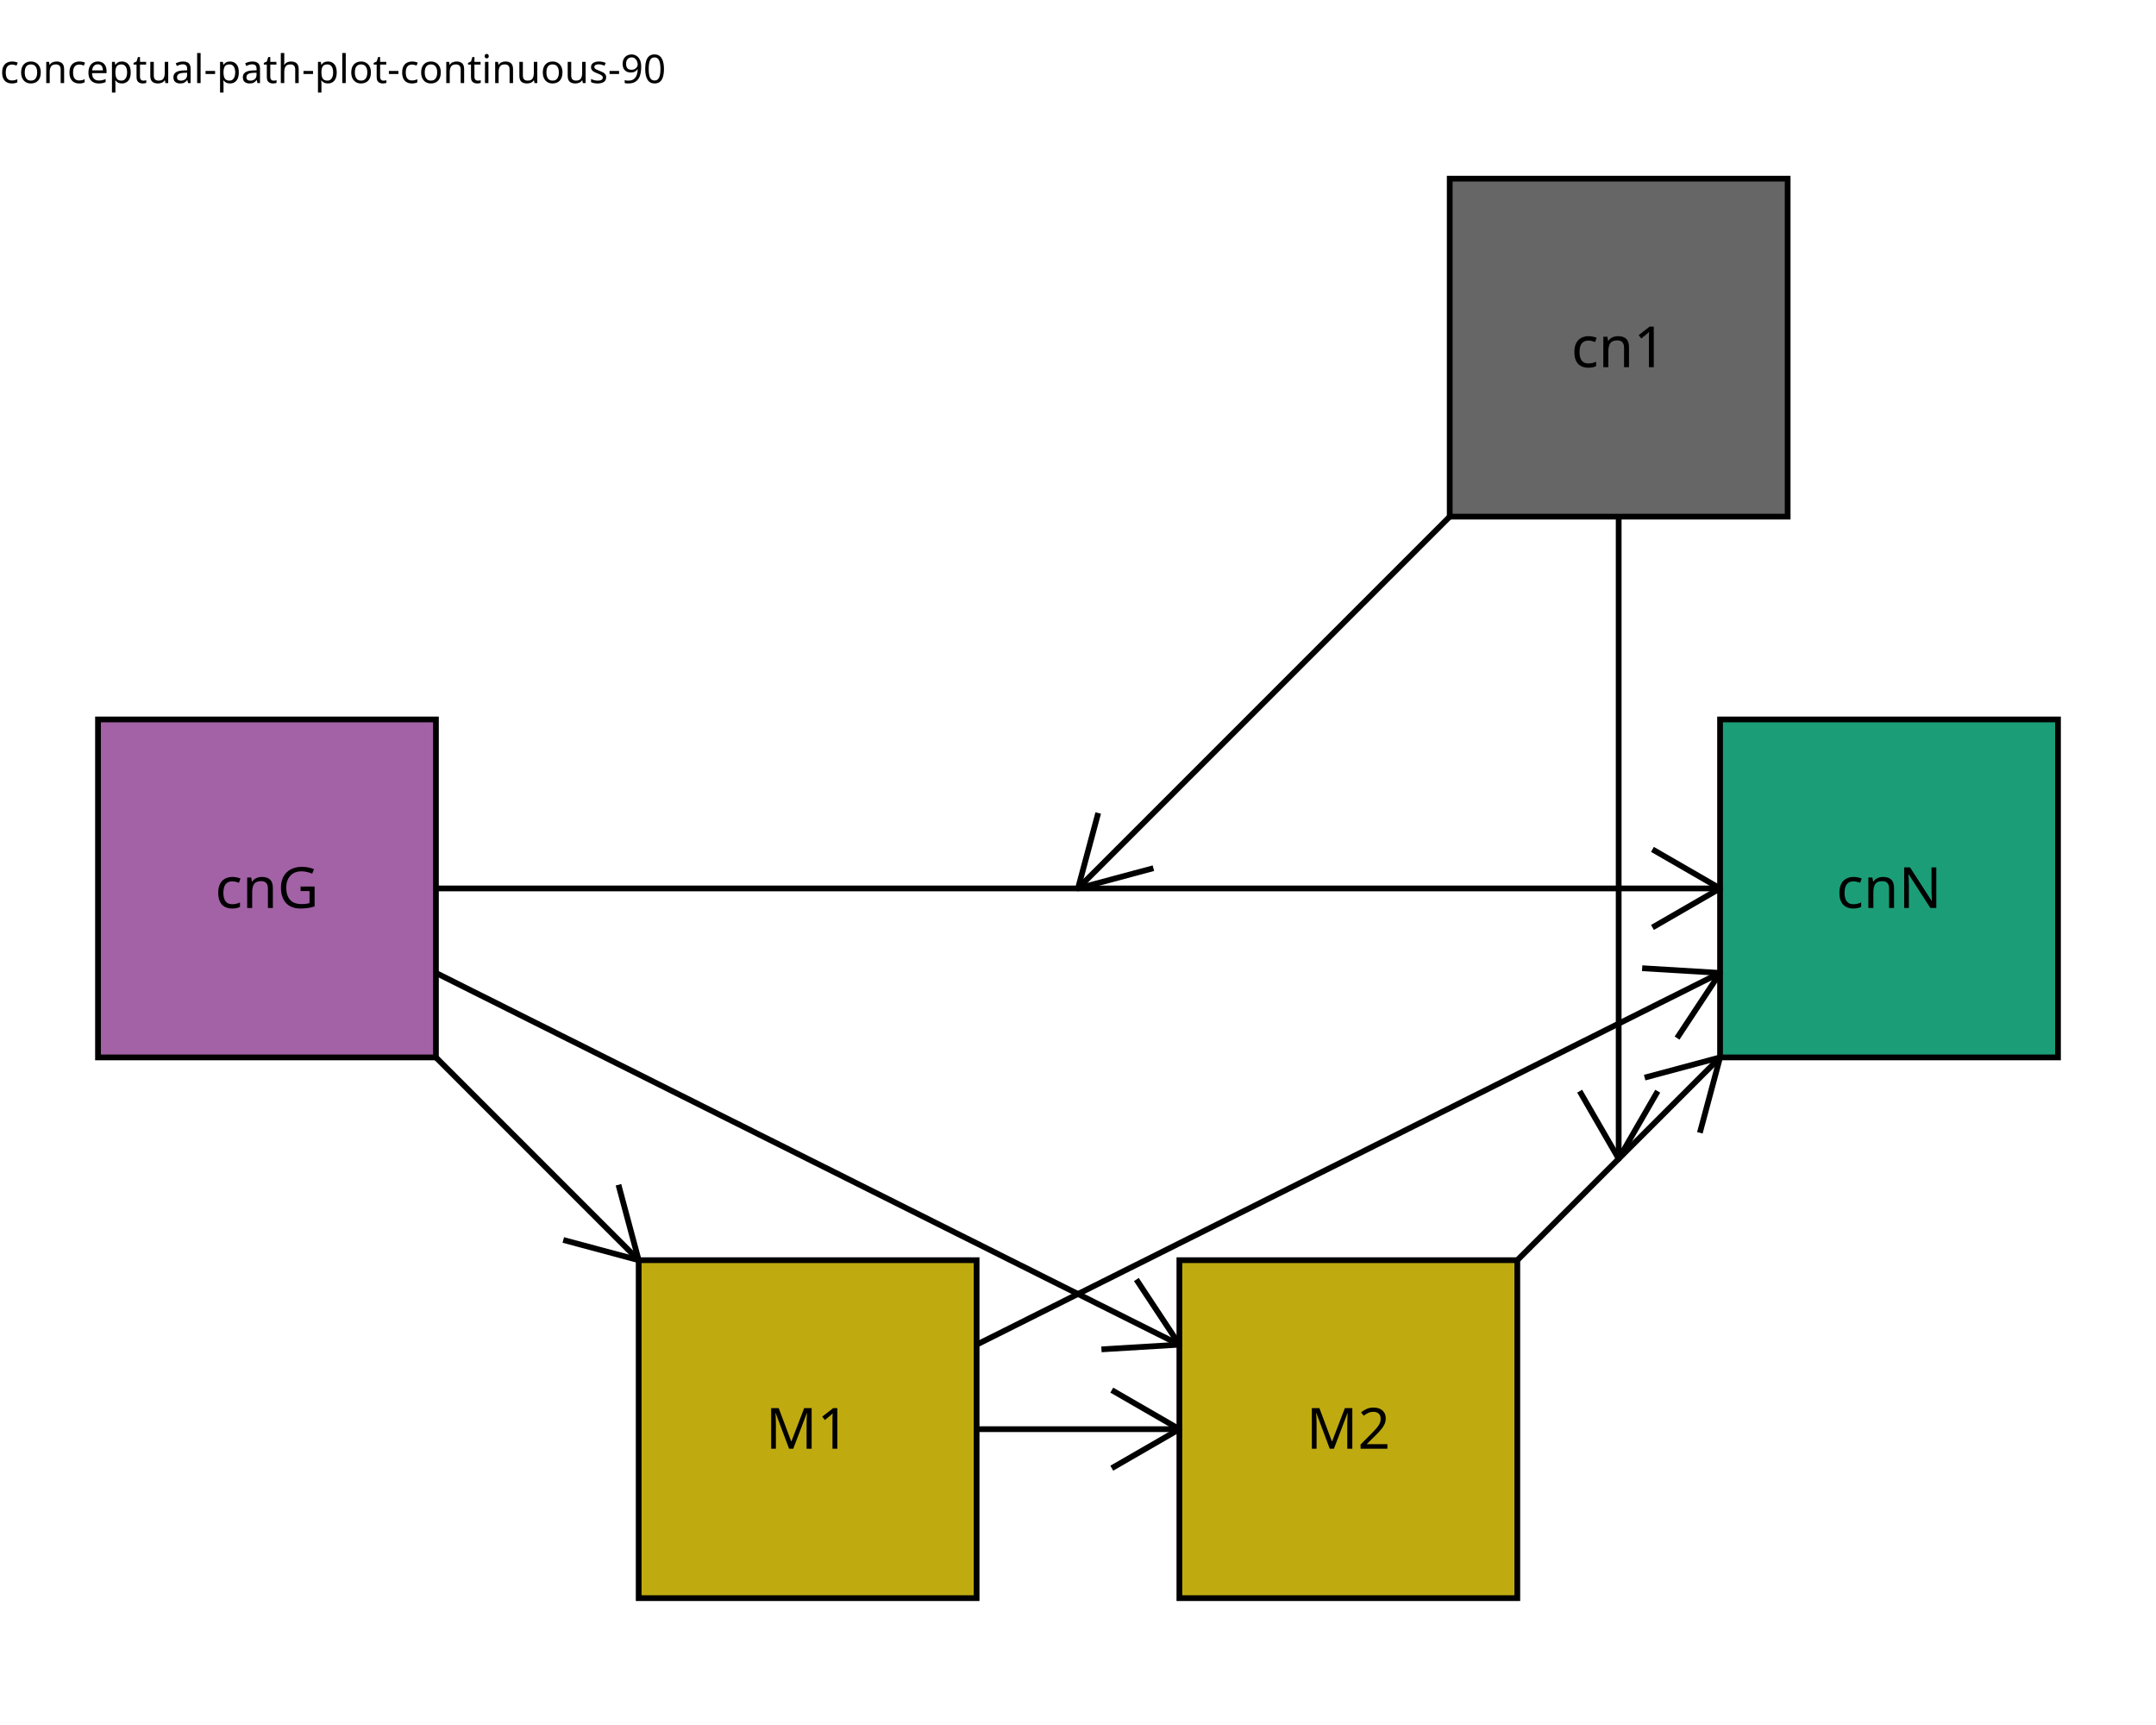
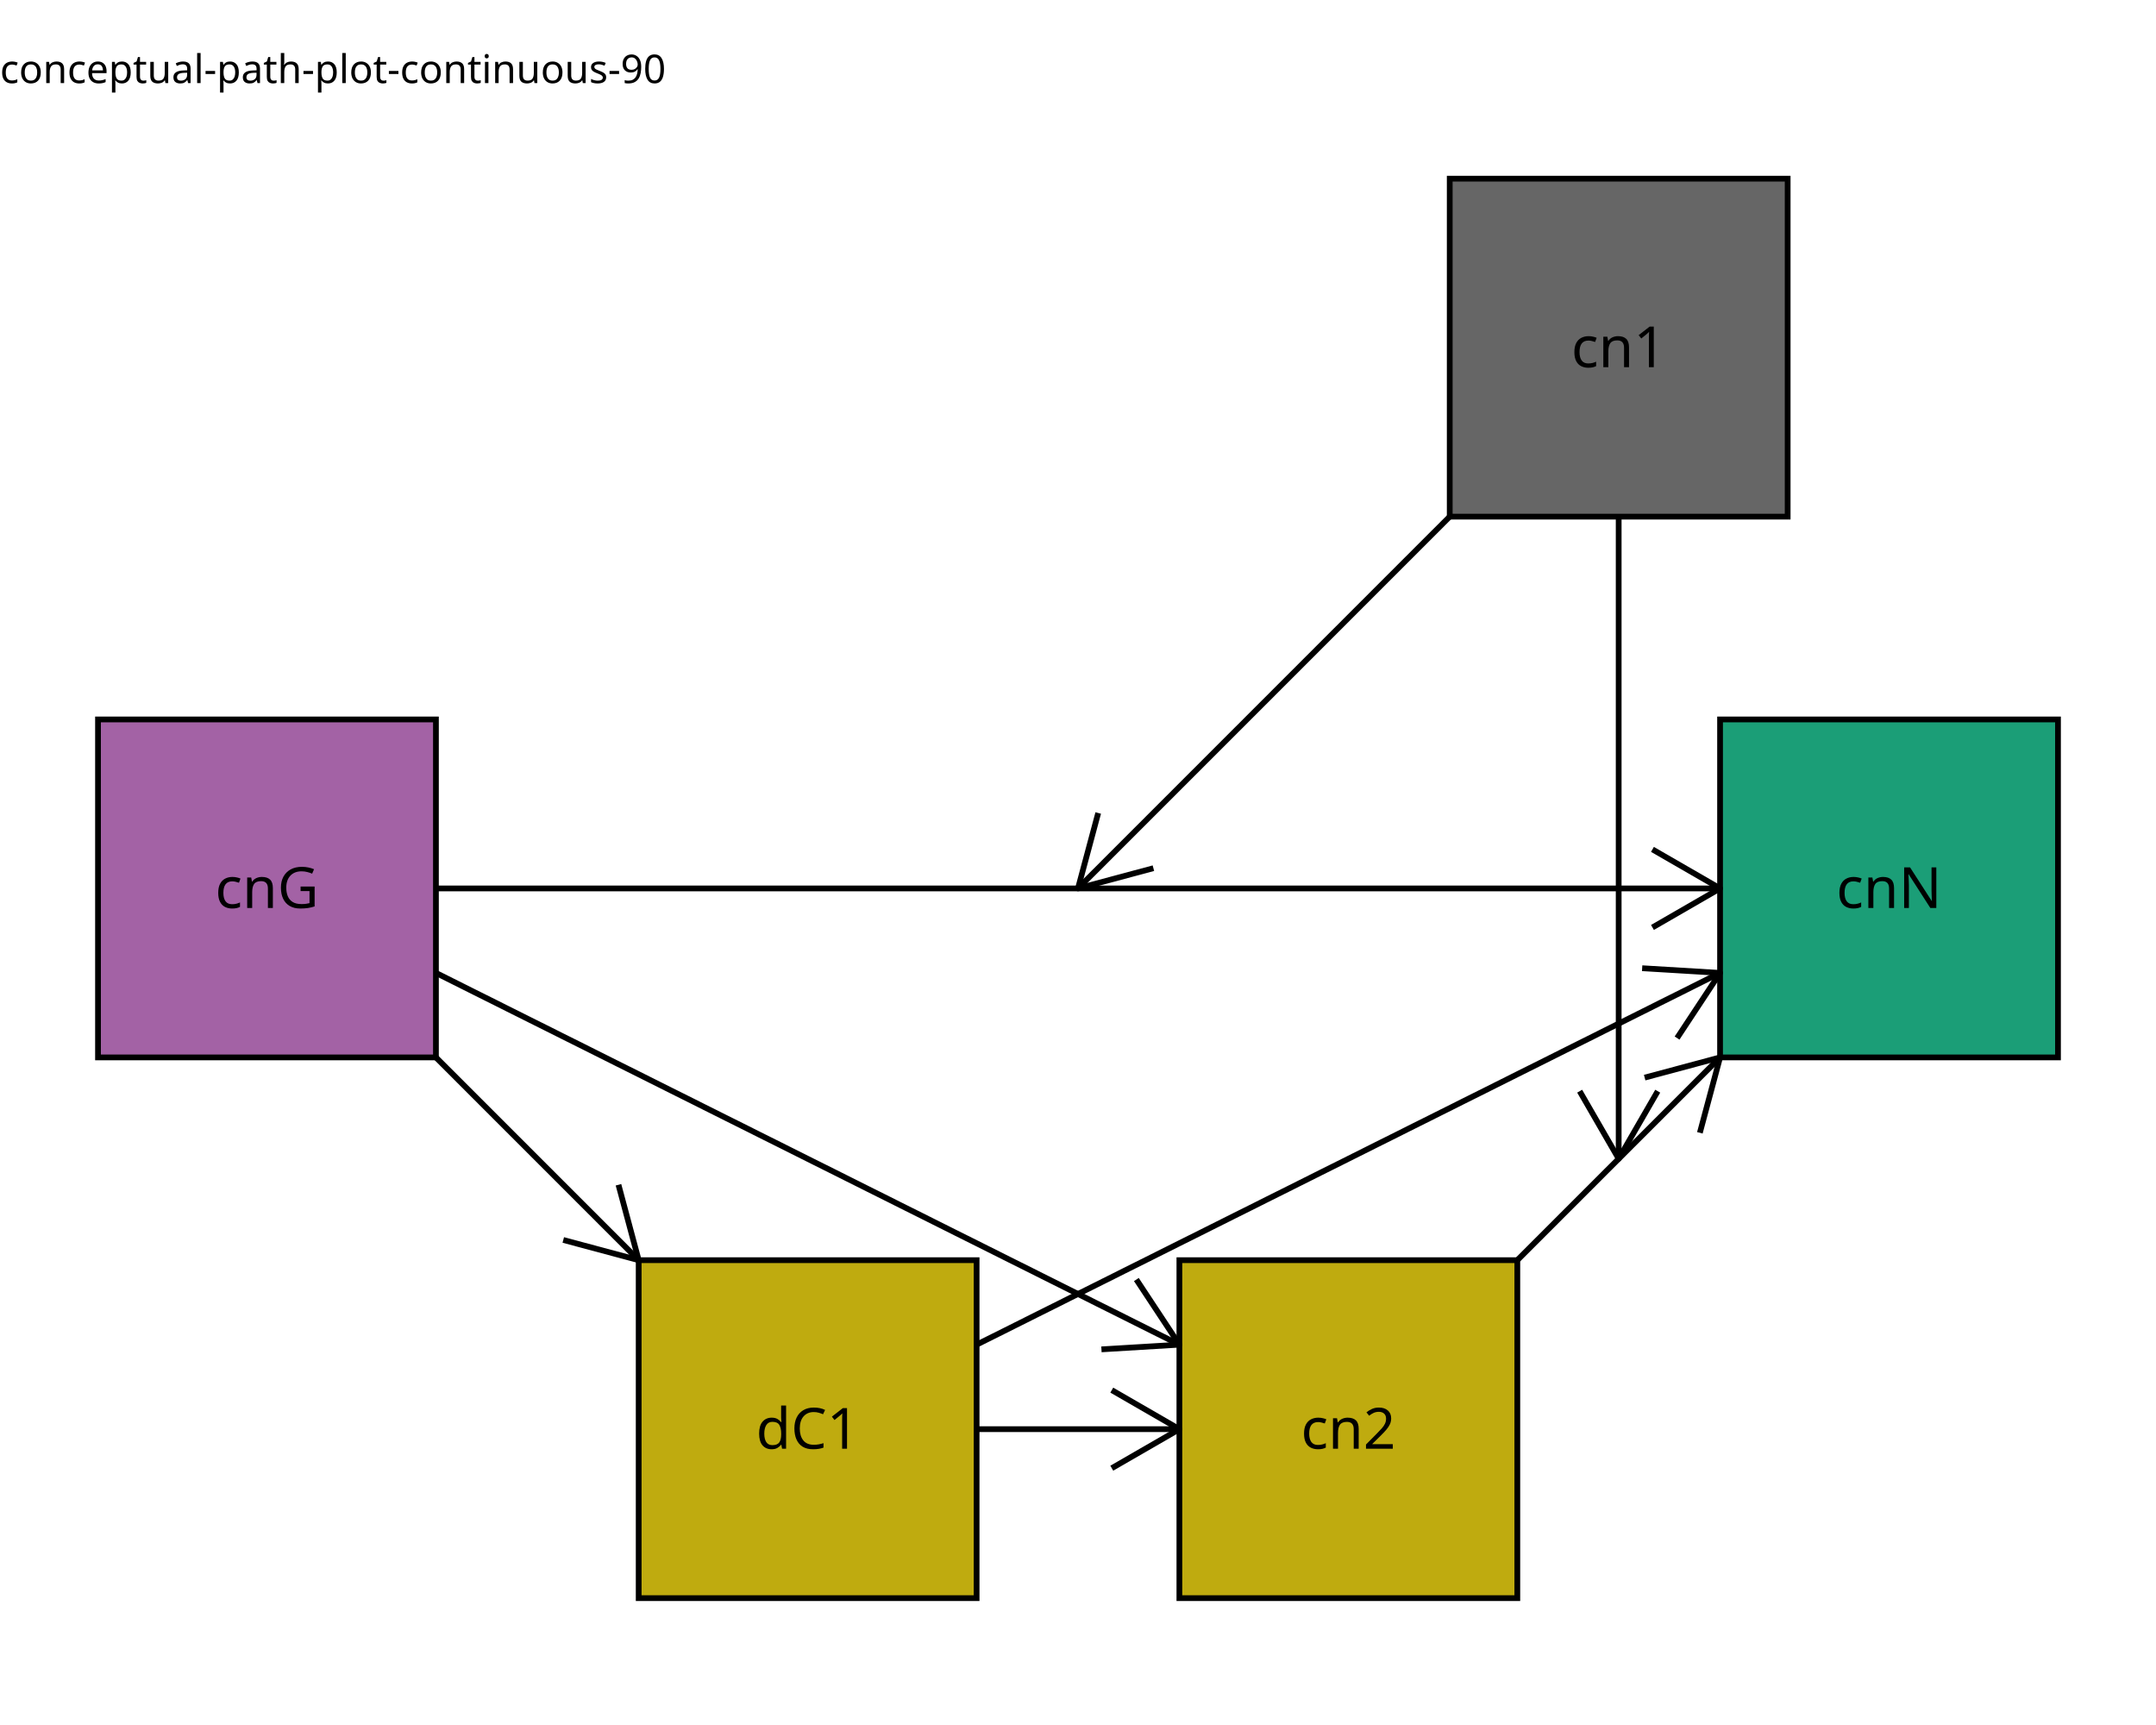
<svg xmlns="http://www.w3.org/2000/svg" class="svglite" data-engine-version="2.0" width="720.00pt" height="576.00pt" viewBox="0 0 720.00 576.00">
  <defs>
    <style type="text/css">
    .svglite line, .svglite polyline, .svglite polygon, .svglite path, .svglite rect, .svglite circle {
      fill: none;
      stroke: #000000;
      stroke-linecap: round;
      stroke-linejoin: round;
      stroke-miterlimit: 10.00;
    }
  </style>
  </defs>
  <rect width="100%" height="100%" style="stroke: none; fill: #FFFFFF;" />
  <defs>
    <clipPath id="cpMC4wMHw3MjAuMDB8MC4wMHw1NzYuMDA=">
      <rect x="0.00" y="0.00" width="720.00" height="576.00" />
    </clipPath>
  </defs>
  <g clip-path="url(#cpMC4wMHw3MjAuMDB8MC4wMHw1NzYuMDA=)">
</g>
  <defs>
    <clipPath id="cpMC4wMHw3MjAuMDB8MTguNjZ8NTU3LjM0">
      <rect x="0.00" y="18.66" width="720.00" height="538.68" />
    </clipPath>
  </defs>
  <g clip-path="url(#cpMC4wMHw3MjAuMDB8MTguNjZ8NTU3LjM0)">
    <rect x="0.00" y="18.66" width="720.00" height="538.68" style="stroke-width: 10.67; stroke: none;" />
  </g>
  <g clip-path="url(#cpMC4wMHw3MjAuMDB8MC4wMHw1NzYuMDA=)">
</g>
  <defs>
    <clipPath id="cpMC4wMHw3MjAuMDB8MzUuOTZ8NTU3LjM0">
      <rect x="0.00" y="35.96" width="720.00" height="521.38" />
    </clipPath>
  </defs>
  <g clip-path="url(#cpMC4wMHw3MjAuMDB8MzUuOTZ8NTU3LjM0)">
    <rect x="0.00" y="35.96" width="720.00" height="521.38" style="stroke-width: 10.67; stroke: none;" />
    <rect x="32.73" y="240.23" width="112.85" height="112.85" style="stroke-width: 1.92; stroke-linecap: butt; stroke-linejoin: miter; fill: #A362A5;" />
    <rect x="574.42" y="240.23" width="112.85" height="112.85" style="stroke-width: 1.92; stroke-linecap: butt; stroke-linejoin: miter; fill: #1B9E77;" />
    <rect x="213.29" y="420.79" width="112.85" height="112.85" style="stroke-width: 1.92; stroke-linecap: butt; stroke-linejoin: miter; fill: #BFAB0F;" />
    <rect x="393.86" y="420.79" width="112.85" height="112.85" style="stroke-width: 1.92; stroke-linecap: butt; stroke-linejoin: miter; fill: #BFAB0F;" />
    <rect x="484.14" y="59.66" width="112.85" height="112.85" style="stroke-width: 1.92; stroke-linecap: butt; stroke-linejoin: miter; fill: #666666;" />
    <rect x="484.14" y="330.51" width="112.85" height="112.85" style="stroke-width: 1.92; stroke: none; stroke-linecap: butt; stroke-linejoin: miter;" />
    <rect x="303.57" y="240.23" width="112.85" height="112.85" style="stroke-width: 1.92; stroke: none; stroke-linecap: butt; stroke-linejoin: miter;" />
    <polyline points="145.58,296.65 149.34,296.65 154.81,296.65 160.28,296.65 165.76,296.65 171.23,296.65 176.70,296.65 182.17,296.65 187.64,296.65 193.11,296.65 198.59,296.65 204.06,296.65 209.53,296.65 215.00,296.65 220.47,296.65 225.94,296.65 231.42,296.65 236.89,296.65 242.36,296.65 247.83,296.65 253.30,296.65 258.77,296.65 264.25,296.65 269.72,296.65 275.19,296.65 280.66,296.65 286.13,296.65 291.60,296.65 297.08,296.65 302.55,296.65 308.02,296.65 313.49,296.65 318.96,296.65 324.43,296.65 329.91,296.65 335.38,296.65 340.85,296.65 346.32,296.65 351.79,296.65 357.26,296.65 362.74,296.65 368.21,296.65 373.68,296.65 379.15,296.65 384.62,296.65 390.09,296.65 395.57,296.65 401.04,296.65 406.51,296.65 411.98,296.65 417.45,296.65 422.92,296.65 428.40,296.65 433.87,296.65 439.34,296.65 444.81,296.65 450.28,296.65 455.75,296.65 461.23,296.65 466.70,296.65 472.17,296.65 477.64,296.65 483.11,296.65 488.58,296.65 494.06,296.65 499.53,296.65 505.00,296.65 510.47,296.65 515.94,296.65 521.41,296.65 526.89,296.65 532.36,296.65 537.83,296.65 543.30,296.65 548.77,296.65 554.24,296.65 559.72,296.65 565.19,296.65 570.66,296.65 574.42,296.65 " style="stroke-width: 1.92; stroke-linecap: butt;" />
    <polyline points="551.84,309.69 574.42,296.65 551.84,283.62 " style="stroke-width: 1.92; stroke-linecap: butt;" />
    <polyline points="484.14,172.51 484.02,172.63 482.20,174.45 480.38,176.28 478.55,178.10 476.73,179.92 474.90,181.75 473.08,183.57 471.26,185.40 469.43,187.22 467.61,189.04 465.79,190.87 463.96,192.69 462.14,194.51 460.31,196.34 458.49,198.16 456.67,199.99 454.84,201.81 453.02,203.63 451.19,205.46 449.37,207.28 447.55,209.11 445.72,210.93 443.90,212.75 442.07,214.58 440.25,216.40 438.43,218.23 436.60,220.05 434.78,221.87 432.96,223.70 431.13,225.52 429.31,227.34 427.48,229.17 425.66,230.99 423.84,232.82 422.01,234.64 420.19,236.46 418.36,238.29 416.54,240.11 414.72,241.94 412.89,243.76 411.07,245.58 409.24,247.41 407.42,249.23 405.60,251.05 403.77,252.88 401.95,254.70 400.13,256.53 398.30,258.35 396.48,260.17 394.65,262.00 392.83,263.82 391.01,265.65 389.18,267.47 387.36,269.29 385.53,271.12 383.71,272.94 381.89,274.77 380.06,276.59 378.24,278.41 376.41,280.24 374.59,282.06 372.77,283.88 370.94,285.71 369.12,287.53 367.30,289.36 365.47,291.18 363.65,293.00 361.82,294.83 360.00,296.65 " style="stroke-width: 1.92; stroke-linecap: butt;" />
    <polyline points="366.75,271.47 360.00,296.65 385.18,289.90 " style="stroke-width: 1.92; stroke-linecap: butt;" />
    <polyline points="145.58,353.08 145.69,353.19 147.52,355.02 149.34,356.84 151.17,358.66 152.99,360.49 154.81,362.31 156.64,364.14 158.46,365.96 160.28,367.78 162.11,369.61 163.93,371.43 165.76,373.26 167.58,375.08 169.40,376.90 171.23,378.73 173.05,380.55 174.88,382.37 176.70,384.20 178.52,386.02 180.35,387.85 182.17,389.67 184.00,391.49 185.82,393.32 187.64,395.14 189.47,396.97 191.29,398.79 193.11,400.61 194.94,402.44 196.76,404.26 198.59,406.08 200.41,407.91 202.23,409.73 204.06,411.56 205.88,413.38 207.71,415.20 209.53,417.03 211.35,418.85 213.18,420.68 213.29,420.79 " style="stroke-width: 1.92; stroke-linecap: butt;" />
    <polyline points="188.11,414.04 213.29,420.79 206.54,395.61 " style="stroke-width: 1.92; stroke-linecap: butt;" />
    <polyline points="145.58,324.87 147.52,325.83 151.17,327.66 154.81,329.48 158.46,331.31 162.11,333.13 165.76,334.95 169.40,336.78 173.05,338.60 176.70,340.43 180.35,342.25 184.00,344.07 187.64,345.90 191.29,347.72 194.94,349.54 198.59,351.37 202.23,353.19 205.88,355.02 209.53,356.84 213.18,358.66 216.83,360.49 220.47,362.31 224.12,364.14 227.77,365.96 231.42,367.78 235.06,369.61 238.71,371.43 242.36,373.26 246.01,375.08 249.66,376.90 253.30,378.73 256.95,380.55 260.60,382.37 264.25,384.20 267.89,386.02 271.54,387.85 275.19,389.67 278.84,391.49 282.49,393.32 286.13,395.14 289.78,396.97 293.43,398.79 297.08,400.61 300.72,402.44 304.37,404.26 308.02,406.08 311.67,407.91 315.31,409.73 318.96,411.56 322.61,413.38 326.26,415.20 329.91,417.03 333.55,418.85 337.20,420.68 340.85,422.50 344.50,424.32 348.14,426.15 351.79,427.97 355.44,429.80 359.09,431.62 362.74,433.44 366.38,435.27 370.03,437.09 373.68,438.91 377.33,440.74 380.97,442.56 384.62,444.39 388.27,446.21 391.92,448.03 393.86,449.00 " style="stroke-width: 1.92; stroke-linecap: butt;" />
    <polyline points="367.83,450.57 393.86,449.00 379.49,427.25 " style="stroke-width: 1.92; stroke-linecap: butt;" />
    <polyline points="326.14,449.00 328.08,448.03 331.73,446.21 335.38,444.39 339.03,442.56 342.67,440.74 346.32,438.91 349.97,437.09 353.62,435.27 357.26,433.44 360.91,431.62 364.56,429.80 368.21,427.97 371.86,426.15 375.50,424.32 379.15,422.50 382.80,420.68 386.45,418.85 390.09,417.03 393.74,415.20 397.39,413.38 401.04,411.56 404.69,409.73 408.33,407.91 411.98,406.08 415.63,404.26 419.28,402.44 422.92,400.61 426.57,398.79 430.22,396.97 433.87,395.14 437.51,393.32 441.16,391.49 444.81,389.67 448.46,387.85 452.11,386.02 455.75,384.20 459.40,382.37 463.05,380.55 466.70,378.73 470.34,376.90 473.99,375.08 477.64,373.26 481.29,371.43 484.94,369.61 488.58,367.78 492.23,365.96 495.88,364.14 499.53,362.31 503.17,360.49 506.82,358.66 510.47,356.84 514.12,355.02 517.77,353.19 521.41,351.37 525.06,349.54 528.71,347.72 532.36,345.90 536.00,344.07 539.65,342.25 543.30,340.43 546.95,338.60 550.60,336.78 554.24,334.95 557.89,333.13 561.54,331.31 565.19,329.48 568.83,327.66 572.48,325.83 574.42,324.87 " style="stroke-width: 1.92; stroke-linecap: butt;" />
    <polyline points="560.06,346.62 574.42,324.87 548.40,323.30 " style="stroke-width: 1.92; stroke-linecap: butt;" />
    <polyline points="326.14,477.22 326.26,477.22 328.08,477.22 329.91,477.22 331.73,477.22 333.55,477.22 335.38,477.22 337.20,477.22 339.03,477.22 340.85,477.22 342.67,477.22 344.50,477.22 346.32,477.22 348.14,477.22 349.97,477.22 351.79,477.22 353.62,477.22 355.44,477.22 357.26,477.22 359.09,477.22 360.91,477.22 362.74,477.22 364.56,477.22 366.38,477.22 368.21,477.22 370.03,477.22 371.86,477.22 373.68,477.22 375.50,477.22 377.33,477.22 379.15,477.22 380.97,477.22 382.80,477.22 384.62,477.22 386.45,477.22 388.27,477.22 390.09,477.22 391.92,477.22 393.74,477.22 393.86,477.22 " style="stroke-width: 1.92; stroke-linecap: butt;" />
    <polyline points="371.28,490.25 393.86,477.22 371.28,464.18 " style="stroke-width: 1.92; stroke-linecap: butt;" />
    <polyline points="506.82,420.68 508.65,418.85 510.47,417.03 512.29,415.20 514.12,413.38 515.94,411.56 517.77,409.73 519.59,407.91 521.41,406.08 523.24,404.26 525.06,402.44 526.89,400.61 528.71,398.79 530.53,396.97 532.36,395.14 534.18,393.32 536.00,391.49 537.83,389.67 539.65,387.85 541.48,386.02 543.30,384.20 545.12,382.37 546.95,380.55 548.77,378.73 550.60,376.90 552.42,375.08 554.24,373.26 556.07,371.43 557.89,369.61 559.72,367.78 561.54,365.96 563.36,364.14 565.19,362.31 567.01,360.49 568.83,358.66 570.66,356.84 572.48,355.02 574.31,353.19 574.42,353.08 " style="stroke-width: 1.92; stroke-linecap: butt;" />
    <polyline points="567.67,378.26 574.42,353.08 549.24,359.83 " style="stroke-width: 1.92; stroke-linecap: butt;" />
    <polyline points="540.56,172.51 540.56,173.54 540.56,176.28 540.56,179.01 540.56,181.75 540.56,184.48 540.56,187.22 540.56,189.95 540.56,192.69 540.56,195.43 540.56,198.16 540.56,200.90 540.56,203.63 540.56,206.37 540.56,209.11 540.56,211.84 540.56,214.58 540.56,217.31 540.56,220.05 540.56,222.78 540.56,225.52 540.56,228.26 540.56,230.99 540.56,233.73 540.56,236.46 540.56,239.20 540.56,241.94 540.56,244.67 540.56,247.41 540.56,250.14 540.56,252.88 540.56,255.61 540.56,258.35 540.56,261.09 540.56,263.82 540.56,266.56 540.56,269.29 540.56,272.03 540.56,274.77 540.56,277.50 540.56,280.24 540.56,282.97 540.56,285.71 540.56,288.44 540.56,291.18 540.56,293.92 540.56,296.65 540.56,299.39 540.56,302.12 540.56,304.86 540.56,307.60 540.56,310.33 540.56,313.07 540.56,315.80 540.56,318.54 540.56,321.27 540.56,324.01 540.56,326.75 540.56,329.48 540.56,332.22 540.56,334.95 540.56,337.69 540.56,340.43 540.56,343.16 540.56,345.90 540.56,348.63 540.56,351.37 540.56,354.10 540.56,356.84 540.56,359.58 540.56,362.31 540.56,365.05 540.56,367.78 540.56,370.52 540.56,373.26 540.56,375.99 540.56,378.73 540.56,381.46 540.56,384.20 540.56,386.93 " style="stroke-width: 1.92; stroke-linecap: butt;" />
    <polyline points="527.53,364.36 540.56,386.93 553.60,364.36 " style="stroke-width: 1.92; stroke-linecap: butt;" />
    <text x="89.15" y="303.18" text-anchor="middle" style="font-size: 18.97px; font-family: sans;" textLength="34.80px" lengthAdjust="spacingAndGlyphs">cnG</text>
    <text x="630.85" y="303.18" text-anchor="middle" style="font-size: 18.97px; font-family: sans;" textLength="33.74px" lengthAdjust="spacingAndGlyphs">cnN</text>
-     <text x="269.72" y="483.74" text-anchor="middle" style="font-size: 18.97px; font-family: sans;" textLength="26.36px" lengthAdjust="spacingAndGlyphs">M1</text>
-     <text x="450.28" y="483.74" text-anchor="middle" style="font-size: 18.97px; font-family: sans;" textLength="26.36px" lengthAdjust="spacingAndGlyphs">M2</text>
+     <text x="269.72" y="483.74" text-anchor="middle" style="font-size: 18.97px; font-family: sans;" textLength="34.80px" lengthAdjust="spacingAndGlyphs">dC1</text>
+     <text x="450.28" y="483.74" text-anchor="middle" style="font-size: 18.97px; font-family: sans;" textLength="30.59px" lengthAdjust="spacingAndGlyphs">cn2</text>
    <text x="540.56" y="122.61" text-anchor="middle" style="font-size: 18.97px; font-family: sans;" textLength="30.59px" lengthAdjust="spacingAndGlyphs">cn1</text>
  </g>
  <g clip-path="url(#cpMC4wMHw3MjAuMDB8MC4wMHw1NzYuMDA=)">
    <text x="0.00" y="27.74" style="font-size: 13.20px; font-family: sans;" textLength="206.96px" lengthAdjust="spacingAndGlyphs">conceptual-path-plot-continuous-90</text>
  </g>
</svg>
